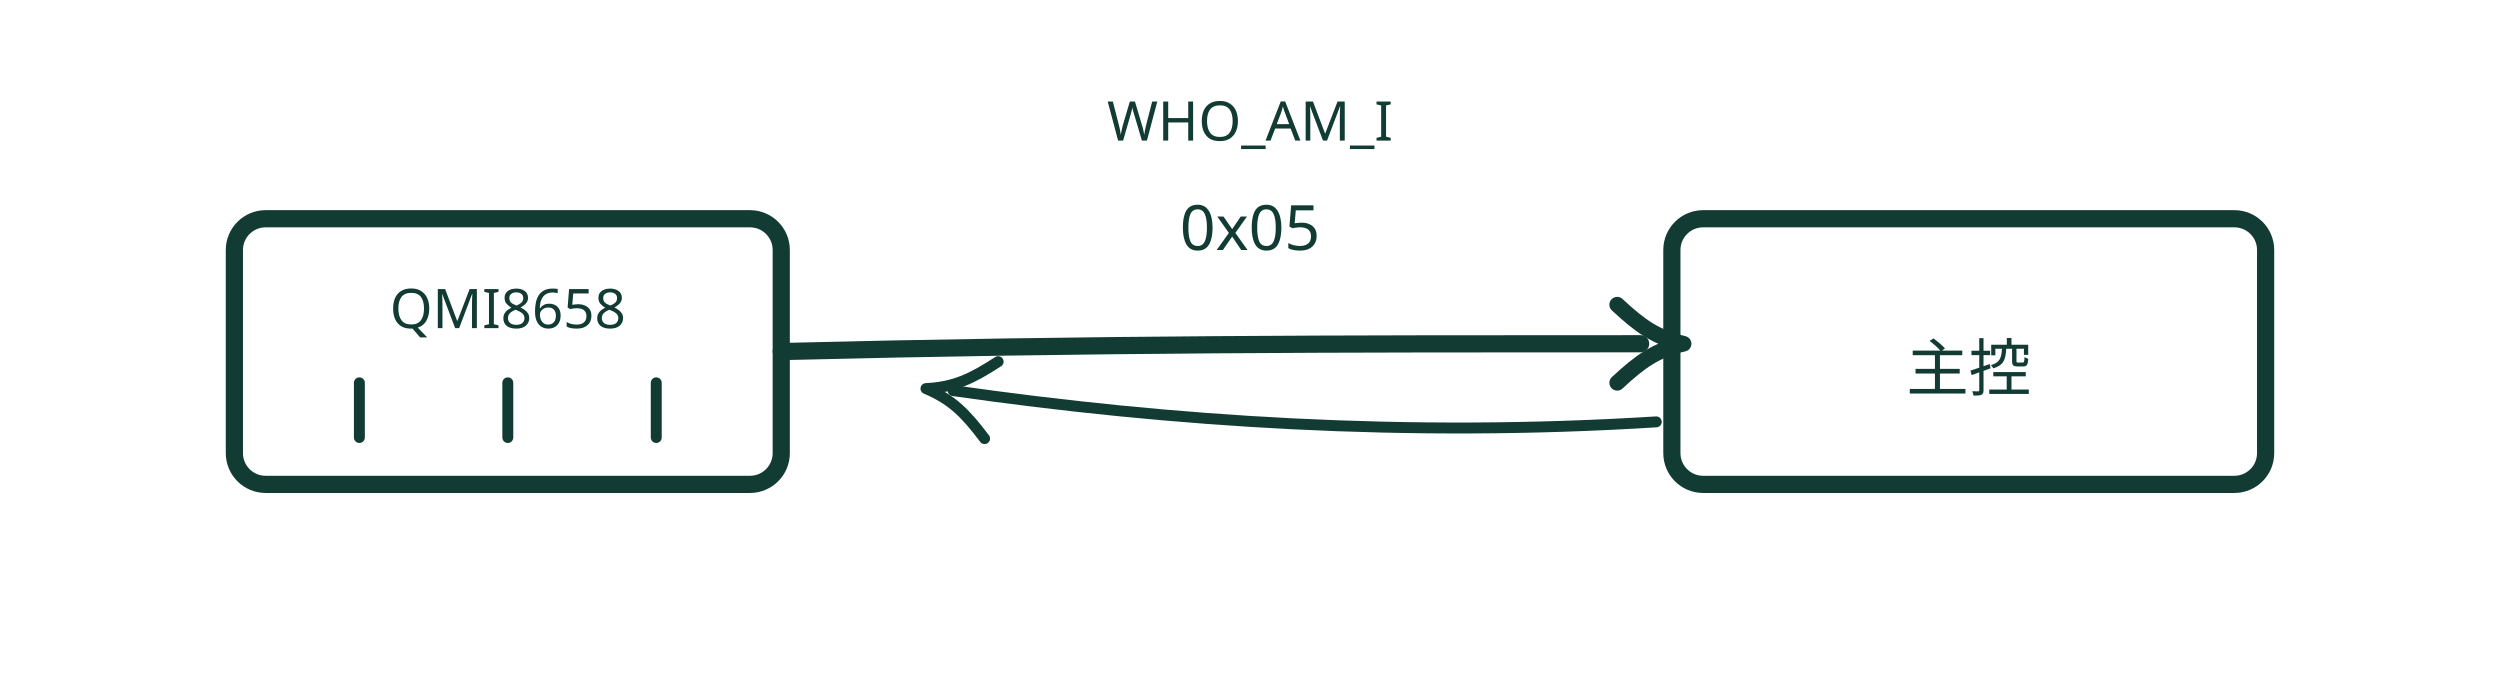
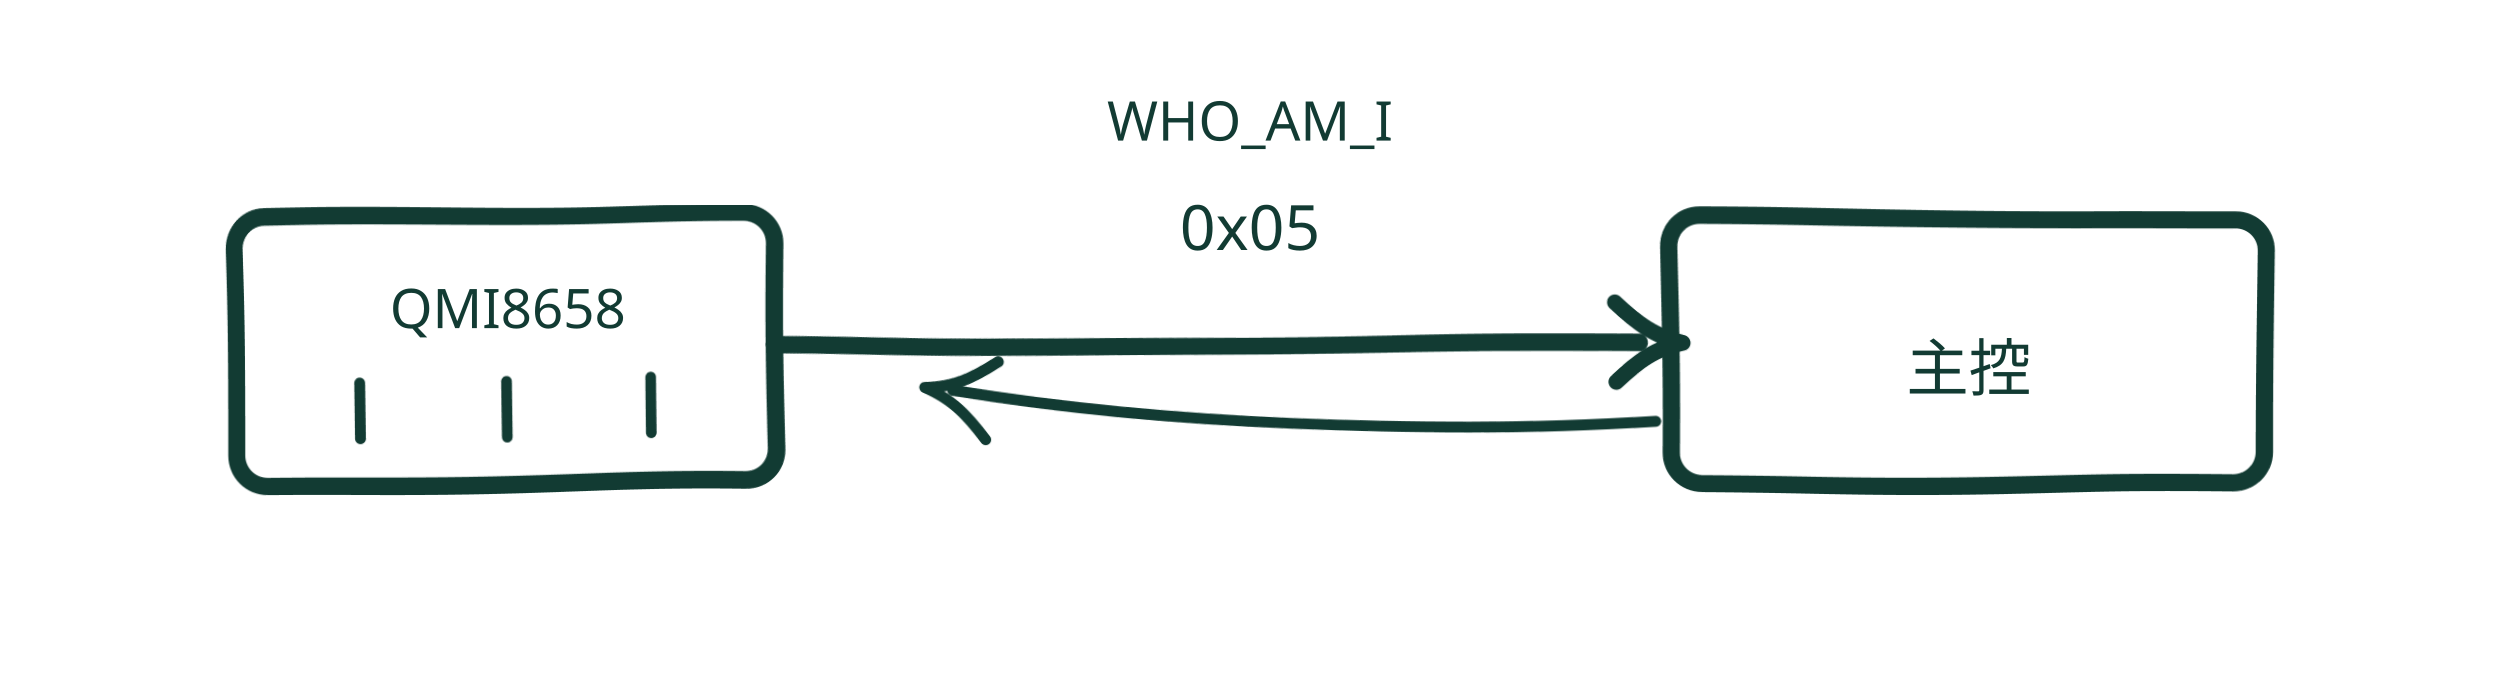
<svg xmlns="http://www.w3.org/2000/svg" viewBox="0 0 320 88" role="img" aria-label="从 WHO_AM_I 应答 0x05 到串口打出 g dps" fill="none" stroke="var(--cover-ink, #123b33)" stroke-linecap="round" stroke-linejoin="round">
-   <rect x="30" y="28" width="70" height="34" rx="4" stroke-width="2.2" />
+   <defs>
+     <filter id="hw-lab-e07-qmi8658" x="-5%" y="-5%" width="110%" height="110%">
+       <feTurbulence type="fractalNoise" baseFrequency="0.013" numOctaves="2" seed="2" result="n" />
+       <feDisplacementMap in="SourceGraphic" in2="n" scale="3.2" />
+     </filter>
+   </defs>
+   <g filter="url(#hw-lab-e07-qmi8658)">
+     <rect x="30" y="28" width="70" height="34" rx="4" stroke-width="2.2" />
+     <path d="M46 56 C 46 53, 46 51, 46 49" stroke-width="1.4" />
+     <path d="M65 56 C 65 53, 65 51, 65 49" stroke-width="1.4" />
+     <path d="M84 56 C 84 53, 84 51, 84 49" stroke-width="1.4" />
+     <path d="M100 45 C 140 44, 172 44, 210 44" stroke-width="2.2" />
+     <path d="M-7 -5 C -4 -2.2, -2 -0.8, 1.5 0 C -2 0.8, -4 2.2, -7 5" stroke-width="2" transform="translate(214 44) rotate(0)" />
+     <path d="M212 54 C 180 56, 150 54, 122 50" stroke-width="1.4" />
+     <path d="M-7 -5 C -4 -2.2, -2 -0.8, 1.5 0 C -2 0.8, -4 2.2, -7 5" stroke-width="1.4" transform="translate(120 50) rotate(190)" />
+     <rect x="214" y="28" width="76" height="34" rx="4" stroke-width="2.2" />
+   </g>
  <text x="65" y="42" font-size="7" font-family="sans-serif" fill="var(--cover-ink, #123b33)" stroke="none" text-anchor="middle">QMI8658</text>
-   <path d="M46 56 C 46 53, 46 51, 46 49" stroke-width="1.4" />
-   <path d="M65 56 C 65 53, 65 51, 65 49" stroke-width="1.4" />
-   <path d="M84 56 C 84 53, 84 51, 84 49" stroke-width="1.4" />
-   <path d="M100 45 C 140 44, 172 44, 210 44" stroke-width="2.2" />
-   <path d="M-7 -5 C -4 -2.2, -2 -0.8, 1.5 0 C -2 0.8, -4 2.2, -7 5" stroke-width="2" transform="translate(214 44) rotate(0)" />
-   <path d="M212 54 C 180 56, 150 54, 122 50" stroke-width="1.4" />
-   <path d="M-7 -5 C -4 -2.2, -2 -0.8, 1.5 0 C -2 0.8, -4 2.2, -7 5" stroke-width="1.4" transform="translate(120 50) rotate(190)" />
-   <rect x="214" y="28" width="76" height="34" rx="4" stroke-width="2.2" />
  <text x="252" y="50" font-size="8" font-family="sans-serif" fill="var(--cover-ink, #123b33)" stroke="none" text-anchor="middle">主控</text>
  <text x="160" y="18" font-size="7" font-family="sans-serif" fill="var(--cover-ink, #123b33)" stroke="none" text-anchor="middle">WHO_AM_I</text>
  <text x="160" y="32" font-size="8" font-family="sans-serif" fill="var(--cover-ink, #123b33)" stroke="none" text-anchor="middle">0x05</text>
</svg>
